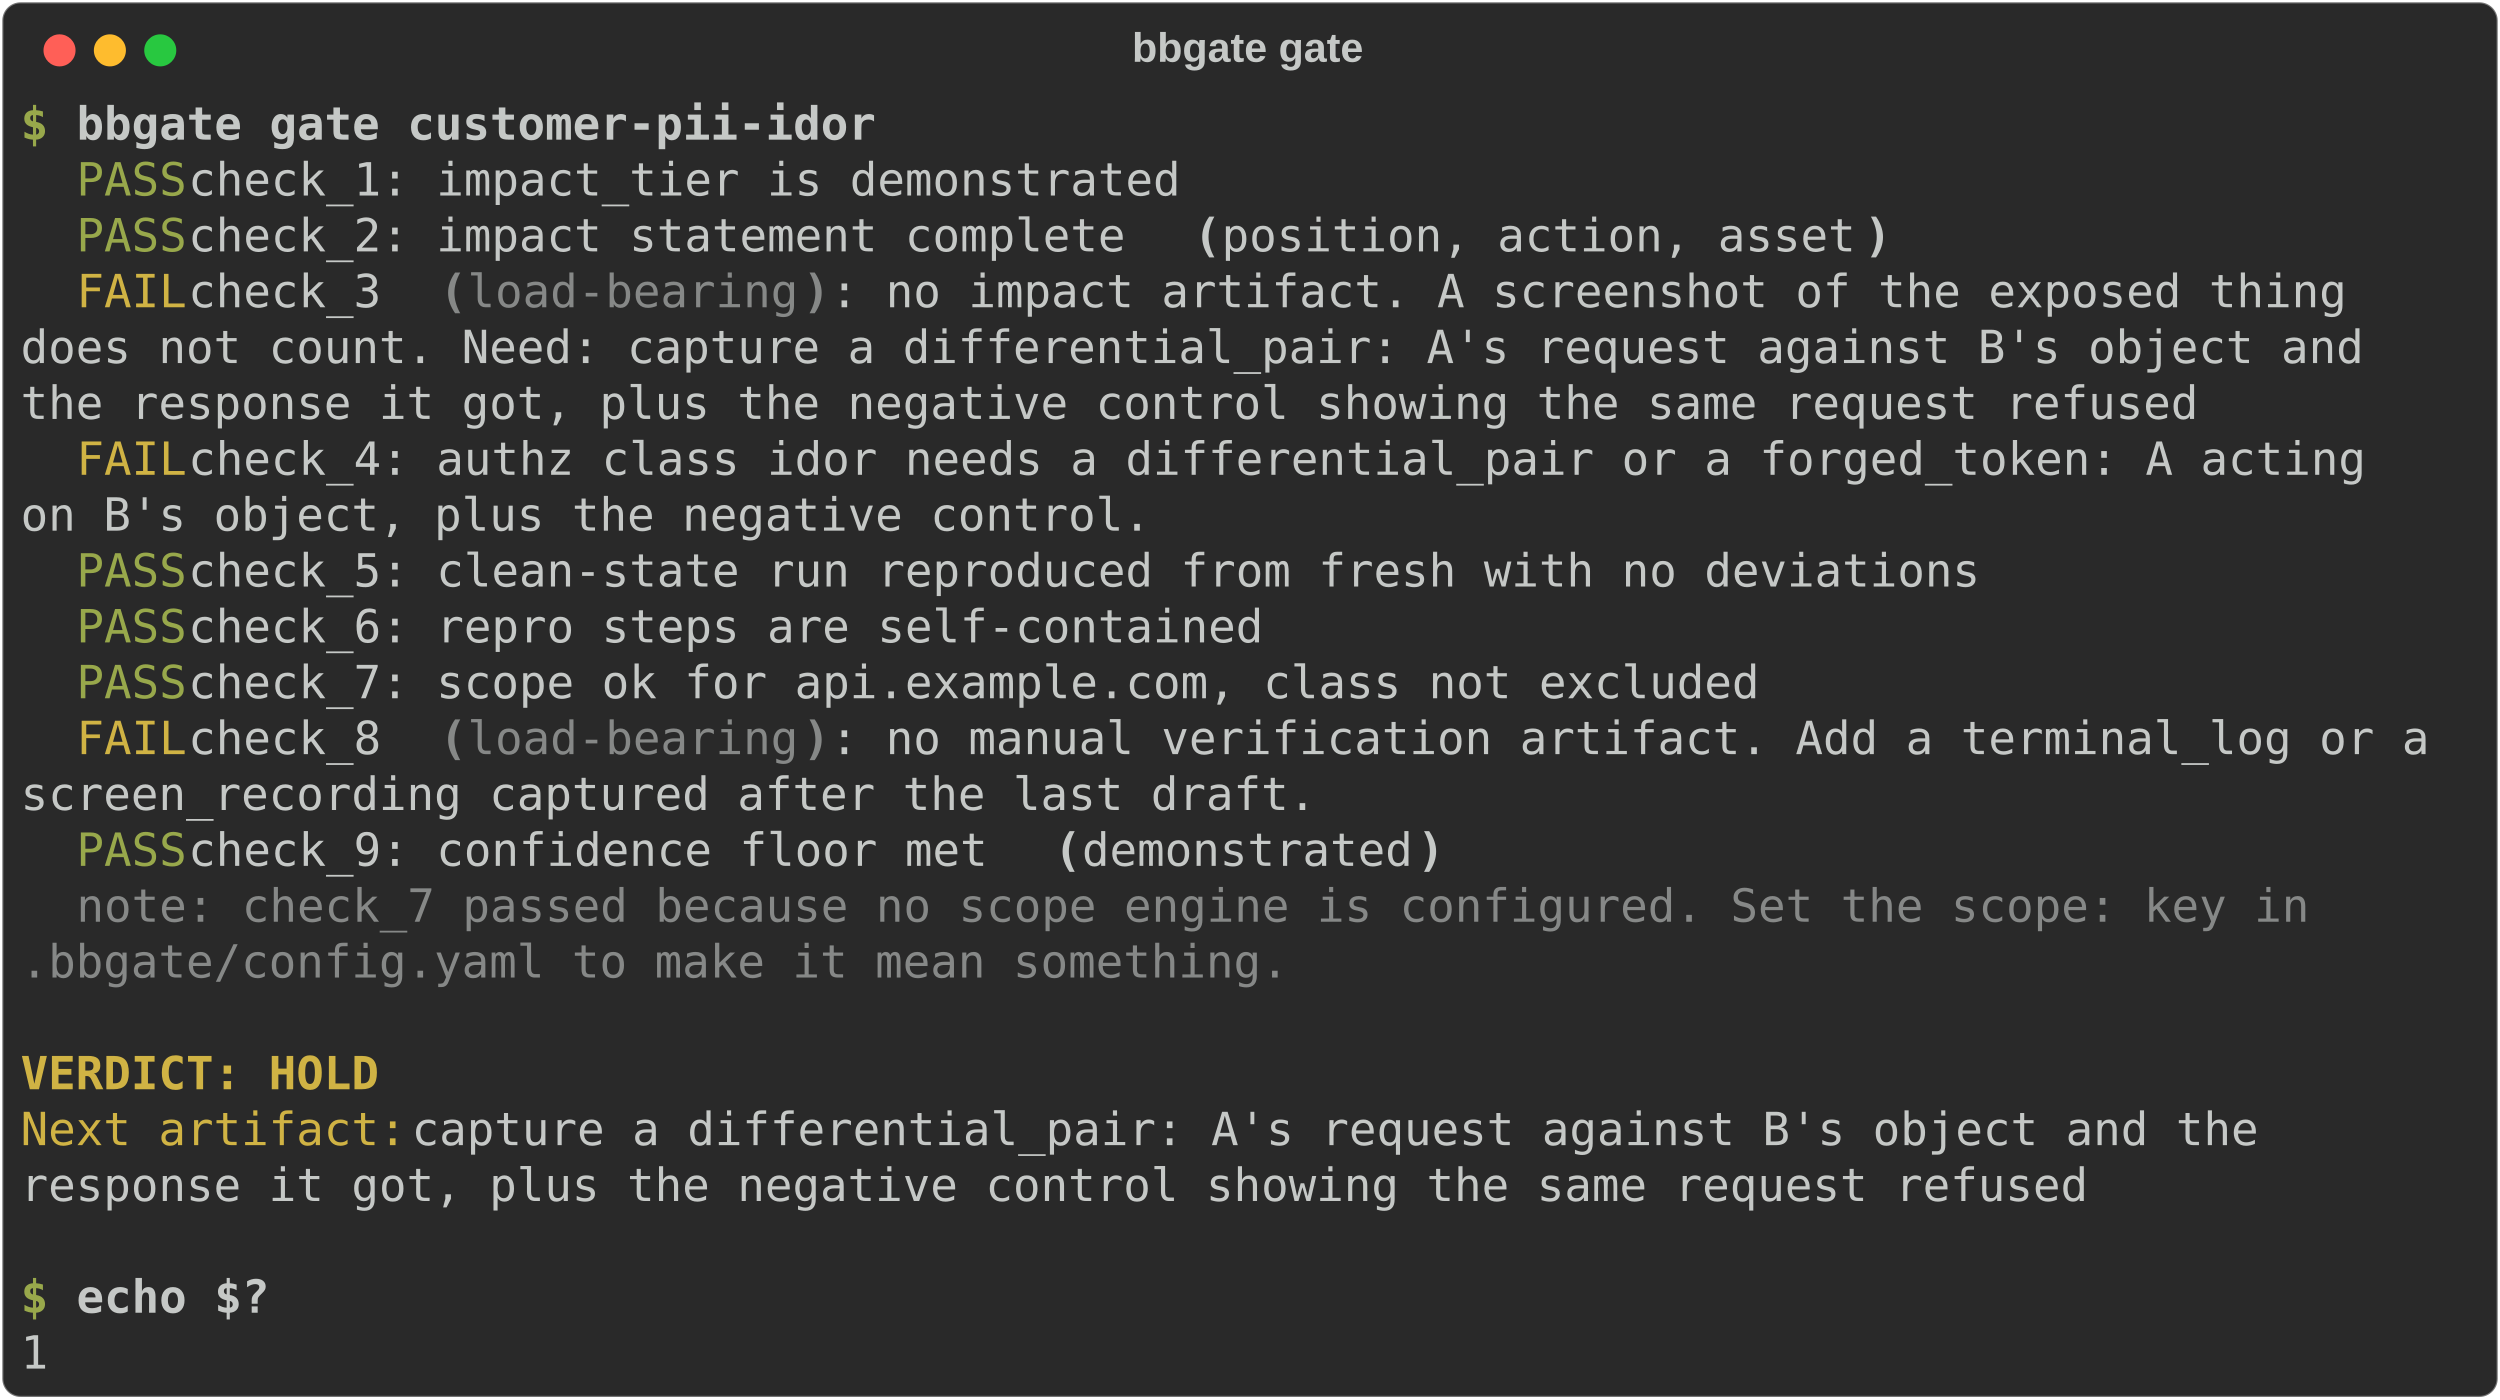
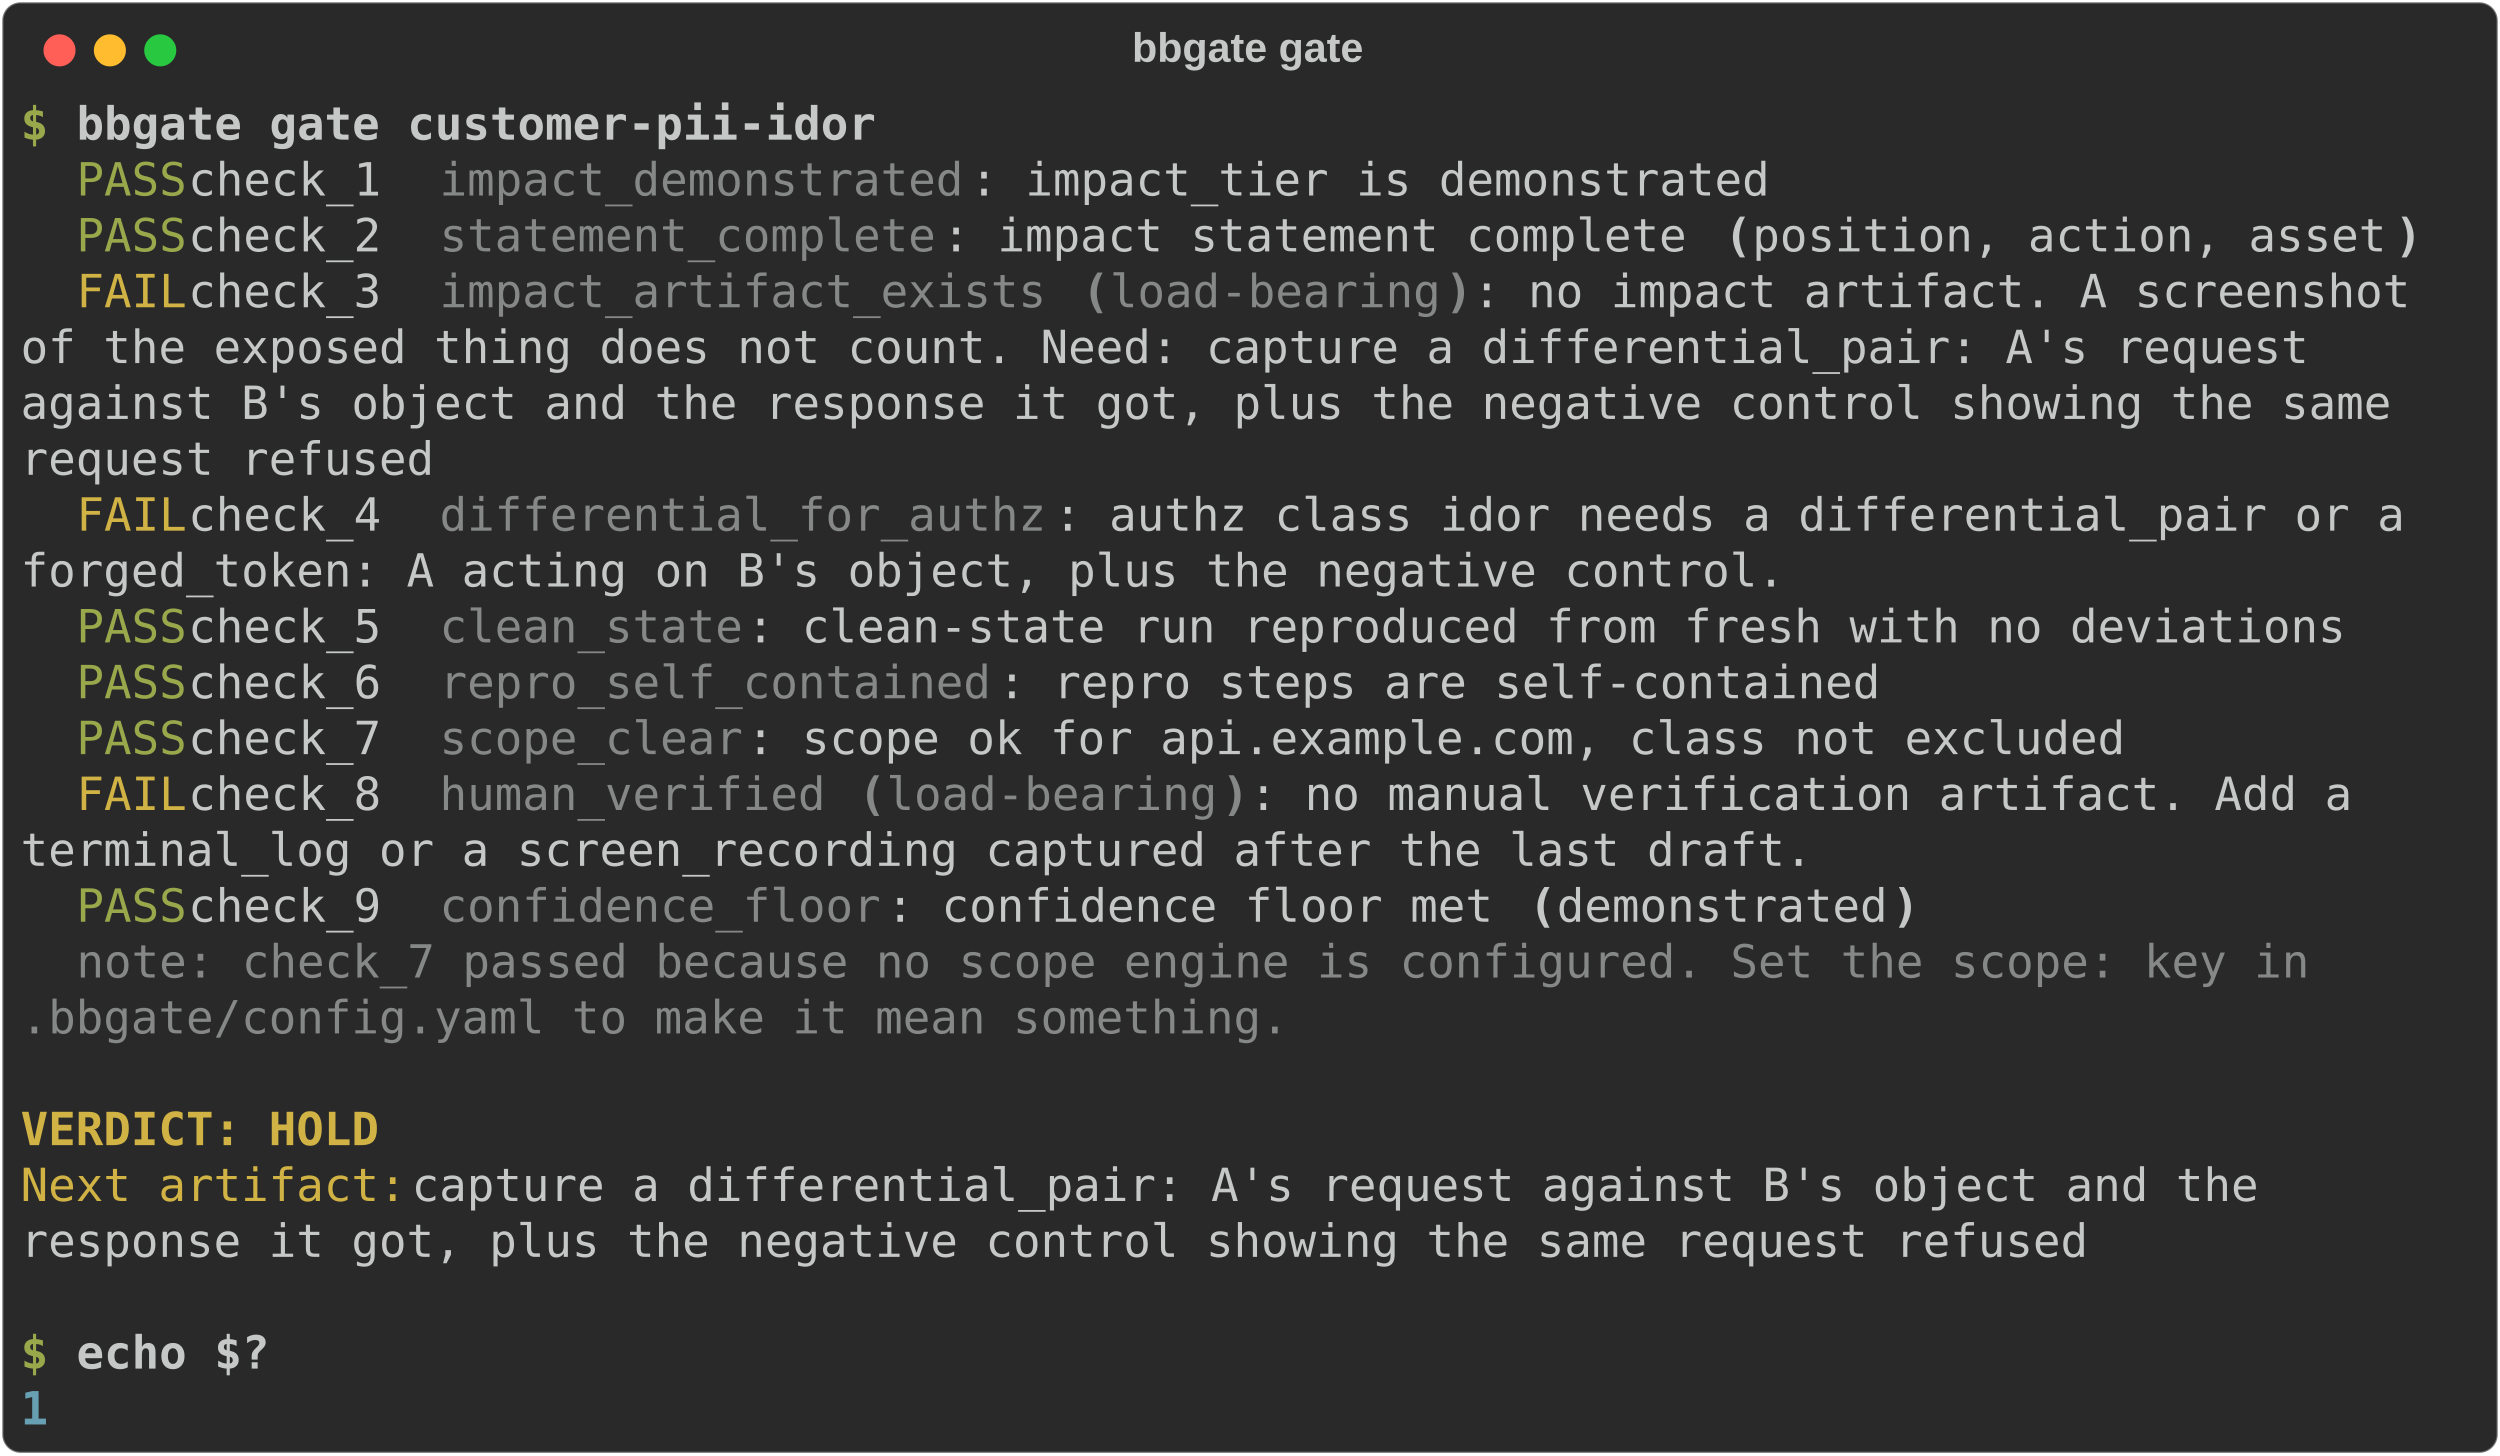
- <svg xmlns="http://www.w3.org/2000/svg" class="rich-terminal" viewBox="0 0 1092 611.2">
+ <svg xmlns="http://www.w3.org/2000/svg" class="rich-terminal" viewBox="0 0 1092 635.6">
  <style>

-     
-     
- 
-     .terminal-3936137860-matrix {
+     @font-face {
+         font-family: "Fira Code";
+         src: local("FiraCode-Regular"),
+                 url("https://cdnjs.cloudflare.com/ajax/libs/firacode/6.2.0/woff2/FiraCode-Regular.woff2") format("woff2"),
+                 url("https://cdnjs.cloudflare.com/ajax/libs/firacode/6.2.0/woff/FiraCode-Regular.woff") format("woff");
+         font-style: normal;
+         font-weight: 400;
+     }
+     @font-face {
+         font-family: "Fira Code";
+         src: local("FiraCode-Bold"),
+                 url("https://cdnjs.cloudflare.com/ajax/libs/firacode/6.2.0/woff2/FiraCode-Bold.woff2") format("woff2"),
+                 url("https://cdnjs.cloudflare.com/ajax/libs/firacode/6.2.0/woff/FiraCode-Bold.woff") format("woff");
+         font-style: bold;
+         font-weight: 700;
+     }
+ 
+     .terminal-2182381808-matrix {
        font-family: Fira Code, monospace;
        font-size: 20px;
        line-height: 24.4px;
        font-variant-east-asian: full-width;
    }

-     .terminal-3936137860-title {
+     .terminal-2182381808-title {
        font-size: 18px;
        font-weight: bold;
        font-family: arial;
    }

-     .terminal-3936137860-r1 { fill: #98a84b;font-weight: bold }
- .terminal-3936137860-r2 { fill: #c5c8c6;font-weight: bold }
- .terminal-3936137860-r3 { fill: #c5c8c6 }
- .terminal-3936137860-r4 { fill: #98a84b }
- .terminal-3936137860-r5 { fill: #d0b344 }
- .terminal-3936137860-r6 { fill: #868887;font-weight: bold }
- .terminal-3936137860-r7 { fill: #868887 }
- .terminal-3936137860-r8 { fill: #d0b344;font-weight: bold }
+     .terminal-2182381808-r1 { fill: #98a84b;font-weight: bold }
+ .terminal-2182381808-r2 { fill: #c5c8c6;font-weight: bold }
+ .terminal-2182381808-r3 { fill: #c5c8c6 }
+ .terminal-2182381808-r4 { fill: #98a84b }
+ .terminal-2182381808-r5 { fill: #868887 }
+ .terminal-2182381808-r6 { fill: #d0b344 }
+ .terminal-2182381808-r7 { fill: #868887;font-weight: bold }
+ .terminal-2182381808-r8 { fill: #d0b344;font-weight: bold }
+ .terminal-2182381808-r9 { fill: #68a0b3;font-weight: bold }
    </style>
  <defs>
-     <clipPath id="terminal-3936137860-clip-terminal">
-       <rect x="0" y="0" width="1072.6" height="560.2" />
-     </clipPath>
-     <clipPath id="terminal-3936137860-line-0">
+     <clipPath id="terminal-2182381808-clip-terminal">
+       <rect x="0" y="0" width="1072.6" height="584.6" />
+     </clipPath>
+     <clipPath id="terminal-2182381808-line-0">
      <rect x="0" y="1.5" width="1073.6" height="24.65" />
    </clipPath>
-     <clipPath id="terminal-3936137860-line-1">
+     <clipPath id="terminal-2182381808-line-1">
      <rect x="0" y="25.9" width="1073.6" height="24.65" />
    </clipPath>
-     <clipPath id="terminal-3936137860-line-2">
+     <clipPath id="terminal-2182381808-line-2">
      <rect x="0" y="50.3" width="1073.6" height="24.65" />
    </clipPath>
-     <clipPath id="terminal-3936137860-line-3">
+     <clipPath id="terminal-2182381808-line-3">
      <rect x="0" y="74.7" width="1073.6" height="24.65" />
    </clipPath>
-     <clipPath id="terminal-3936137860-line-4">
+     <clipPath id="terminal-2182381808-line-4">
      <rect x="0" y="99.1" width="1073.6" height="24.65" />
    </clipPath>
-     <clipPath id="terminal-3936137860-line-5">
+     <clipPath id="terminal-2182381808-line-5">
      <rect x="0" y="123.5" width="1073.6" height="24.65" />
    </clipPath>
-     <clipPath id="terminal-3936137860-line-6">
+     <clipPath id="terminal-2182381808-line-6">
      <rect x="0" y="147.9" width="1073.6" height="24.65" />
    </clipPath>
-     <clipPath id="terminal-3936137860-line-7">
+     <clipPath id="terminal-2182381808-line-7">
      <rect x="0" y="172.3" width="1073.6" height="24.65" />
    </clipPath>
-     <clipPath id="terminal-3936137860-line-8">
+     <clipPath id="terminal-2182381808-line-8">
      <rect x="0" y="196.7" width="1073.6" height="24.65" />
    </clipPath>
-     <clipPath id="terminal-3936137860-line-9">
+     <clipPath id="terminal-2182381808-line-9">
      <rect x="0" y="221.1" width="1073.6" height="24.65" />
    </clipPath>
-     <clipPath id="terminal-3936137860-line-10">
+     <clipPath id="terminal-2182381808-line-10">
      <rect x="0" y="245.5" width="1073.6" height="24.65" />
    </clipPath>
-     <clipPath id="terminal-3936137860-line-11">
+     <clipPath id="terminal-2182381808-line-11">
      <rect x="0" y="269.9" width="1073.6" height="24.65" />
    </clipPath>
-     <clipPath id="terminal-3936137860-line-12">
+     <clipPath id="terminal-2182381808-line-12">
      <rect x="0" y="294.3" width="1073.6" height="24.65" />
    </clipPath>
-     <clipPath id="terminal-3936137860-line-13">
+     <clipPath id="terminal-2182381808-line-13">
      <rect x="0" y="318.7" width="1073.6" height="24.65" />
    </clipPath>
-     <clipPath id="terminal-3936137860-line-14">
+     <clipPath id="terminal-2182381808-line-14">
      <rect x="0" y="343.1" width="1073.6" height="24.65" />
    </clipPath>
-     <clipPath id="terminal-3936137860-line-15">
+     <clipPath id="terminal-2182381808-line-15">
      <rect x="0" y="367.5" width="1073.6" height="24.65" />
    </clipPath>
-     <clipPath id="terminal-3936137860-line-16">
+     <clipPath id="terminal-2182381808-line-16">
      <rect x="0" y="391.9" width="1073.6" height="24.65" />
    </clipPath>
-     <clipPath id="terminal-3936137860-line-17">
+     <clipPath id="terminal-2182381808-line-17">
      <rect x="0" y="416.3" width="1073.6" height="24.65" />
    </clipPath>
-     <clipPath id="terminal-3936137860-line-18">
+     <clipPath id="terminal-2182381808-line-18">
      <rect x="0" y="440.7" width="1073.6" height="24.65" />
    </clipPath>
-     <clipPath id="terminal-3936137860-line-19">
+     <clipPath id="terminal-2182381808-line-19">
      <rect x="0" y="465.1" width="1073.6" height="24.65" />
    </clipPath>
-     <clipPath id="terminal-3936137860-line-20">
+     <clipPath id="terminal-2182381808-line-20">
      <rect x="0" y="489.5" width="1073.6" height="24.65" />
    </clipPath>
-     <clipPath id="terminal-3936137860-line-21">
+     <clipPath id="terminal-2182381808-line-21">
      <rect x="0" y="513.9" width="1073.6" height="24.65" />
    </clipPath>
+     <clipPath id="terminal-2182381808-line-22">
+       <rect x="0" y="538.3" width="1073.6" height="24.65" />
+     </clipPath>
  </defs>
-   <rect fill="#292929" stroke="rgba(255,255,255,0.35)" stroke-width="1" x="1" y="1" width="1090" height="609.2" rx="8" />
-   <text class="terminal-3936137860-title" fill="#c5c8c6" text-anchor="middle" x="545" y="27">bbgate gate</text>
+   <rect fill="#292929" stroke="rgba(255,255,255,0.35)" stroke-width="1" x="1" y="1" width="1090" height="633.6" rx="8" />
+   <text class="terminal-2182381808-title" fill="#c5c8c6" text-anchor="middle" x="545" y="27">bbgate gate</text>
  <g transform="translate(26,22)">
    <circle cx="0" cy="0" r="7" fill="#ff5f57" />
    <circle cx="22" cy="0" r="7" fill="#febc2e" />
    <circle cx="44" cy="0" r="7" fill="#28c840" />
  </g>
-   <g transform="translate(9, 41)" clip-path="url(#terminal-3936137860-clip-terminal)">
-     <g class="terminal-3936137860-matrix">
-       <text class="terminal-3936137860-r1" x="0" y="20" textLength="24.4" clip-path="url(#terminal-3936137860-line-0)">$ </text>
-       <text class="terminal-3936137860-r2" x="24.4" y="20" textLength="353.8" clip-path="url(#terminal-3936137860-line-0)">bbgate gate customer-pii-idor</text>
-       <text class="terminal-3936137860-r3" x="1073.6" y="20" textLength="12.2" clip-path="url(#terminal-3936137860-line-0)">
- </text>
-       <text class="terminal-3936137860-r4" x="24.4" y="44.4" textLength="48.8" clip-path="url(#terminal-3936137860-line-1)">PASS</text>
-       <text class="terminal-3936137860-r3" x="73.2" y="44.4" textLength="451.4" clip-path="url(#terminal-3936137860-line-1)"> check_1: impact_tier is demonstrated</text>
-       <text class="terminal-3936137860-r3" x="1073.6" y="44.4" textLength="12.2" clip-path="url(#terminal-3936137860-line-1)">
- </text>
-       <text class="terminal-3936137860-r4" x="24.4" y="68.8" textLength="48.8" clip-path="url(#terminal-3936137860-line-2)">PASS</text>
-       <text class="terminal-3936137860-r3" x="73.2" y="68.8" textLength="439.2" clip-path="url(#terminal-3936137860-line-2)"> check_2: impact statement complete </text>
-       <text class="terminal-3936137860-r2" x="512.4" y="68.8" textLength="12.2" clip-path="url(#terminal-3936137860-line-2)">(</text>
-       <text class="terminal-3936137860-r3" x="524.6" y="68.8" textLength="280.6" clip-path="url(#terminal-3936137860-line-2)">position, action, asset</text>
-       <text class="terminal-3936137860-r2" x="805.2" y="68.8" textLength="12.2" clip-path="url(#terminal-3936137860-line-2)">)</text>
-       <text class="terminal-3936137860-r3" x="1073.6" y="68.8" textLength="12.2" clip-path="url(#terminal-3936137860-line-2)">
- </text>
-       <text class="terminal-3936137860-r5" x="24.4" y="93.2" textLength="48.8" clip-path="url(#terminal-3936137860-line-3)">FAIL</text>
-       <text class="terminal-3936137860-r3" x="73.2" y="93.2" textLength="109.8" clip-path="url(#terminal-3936137860-line-3)"> check_3 </text>
-       <text class="terminal-3936137860-r6" x="183" y="93.2" textLength="12.2" clip-path="url(#terminal-3936137860-line-3)">(</text>
-       <text class="terminal-3936137860-r7" x="195.2" y="93.2" textLength="146.4" clip-path="url(#terminal-3936137860-line-3)">load-bearing</text>
-       <text class="terminal-3936137860-r6" x="341.6" y="93.2" textLength="12.2" clip-path="url(#terminal-3936137860-line-3)">)</text>
-       <text class="terminal-3936137860-r3" x="353.8" y="93.2" textLength="683.2" clip-path="url(#terminal-3936137860-line-3)">: no impact artifact. A screenshot of the exposed thing </text>
-       <text class="terminal-3936137860-r3" x="1073.6" y="93.2" textLength="12.2" clip-path="url(#terminal-3936137860-line-3)">
- </text>
-       <text class="terminal-3936137860-r3" x="0" y="117.6" textLength="1049.2" clip-path="url(#terminal-3936137860-line-4)">does not count. Need: capture a differential_pair: A's request against B's object and </text>
-       <text class="terminal-3936137860-r3" x="1073.6" y="117.6" textLength="12.2" clip-path="url(#terminal-3936137860-line-4)">
- </text>
-       <text class="terminal-3936137860-r3" x="0" y="142" textLength="963.8" clip-path="url(#terminal-3936137860-line-5)">the response it got, plus the negative control showing the same request refused</text>
-       <text class="terminal-3936137860-r3" x="1073.6" y="142" textLength="12.2" clip-path="url(#terminal-3936137860-line-5)">
- </text>
-       <text class="terminal-3936137860-r5" x="24.4" y="166.4" textLength="48.8" clip-path="url(#terminal-3936137860-line-6)">FAIL</text>
-       <text class="terminal-3936137860-r3" x="73.2" y="166.4" textLength="988.2" clip-path="url(#terminal-3936137860-line-6)"> check_4: authz class idor needs a differential_pair or a forged_token: A acting </text>
-       <text class="terminal-3936137860-r3" x="1073.6" y="166.4" textLength="12.2" clip-path="url(#terminal-3936137860-line-6)">
- </text>
-       <text class="terminal-3936137860-r3" x="0" y="190.8" textLength="500.2" clip-path="url(#terminal-3936137860-line-7)">on B's object, plus the negative control.</text>
-       <text class="terminal-3936137860-r3" x="1073.6" y="190.8" textLength="12.2" clip-path="url(#terminal-3936137860-line-7)">
- </text>
-       <text class="terminal-3936137860-r4" x="24.4" y="215.2" textLength="48.8" clip-path="url(#terminal-3936137860-line-8)">PASS</text>
-       <text class="terminal-3936137860-r3" x="73.2" y="215.2" textLength="805.2" clip-path="url(#terminal-3936137860-line-8)"> check_5: clean-state run reproduced from fresh with no deviations</text>
-       <text class="terminal-3936137860-r3" x="1073.6" y="215.2" textLength="12.2" clip-path="url(#terminal-3936137860-line-8)">
- </text>
-       <text class="terminal-3936137860-r4" x="24.4" y="239.6" textLength="48.8" clip-path="url(#terminal-3936137860-line-9)">PASS</text>
-       <text class="terminal-3936137860-r3" x="73.2" y="239.6" textLength="488" clip-path="url(#terminal-3936137860-line-9)"> check_6: repro steps are self-contained</text>
-       <text class="terminal-3936137860-r3" x="1073.6" y="239.6" textLength="12.2" clip-path="url(#terminal-3936137860-line-9)">
- </text>
-       <text class="terminal-3936137860-r4" x="24.4" y="264" textLength="48.8" clip-path="url(#terminal-3936137860-line-10)">PASS</text>
-       <text class="terminal-3936137860-r3" x="73.2" y="264" textLength="707.6" clip-path="url(#terminal-3936137860-line-10)"> check_7: scope ok for api.example.com, class not excluded</text>
-       <text class="terminal-3936137860-r3" x="1073.6" y="264" textLength="12.2" clip-path="url(#terminal-3936137860-line-10)">
- </text>
-       <text class="terminal-3936137860-r5" x="24.4" y="288.4" textLength="48.8" clip-path="url(#terminal-3936137860-line-11)">FAIL</text>
-       <text class="terminal-3936137860-r3" x="73.2" y="288.4" textLength="109.8" clip-path="url(#terminal-3936137860-line-11)"> check_8 </text>
-       <text class="terminal-3936137860-r6" x="183" y="288.4" textLength="12.2" clip-path="url(#terminal-3936137860-line-11)">(</text>
-       <text class="terminal-3936137860-r7" x="195.2" y="288.4" textLength="146.4" clip-path="url(#terminal-3936137860-line-11)">load-bearing</text>
-       <text class="terminal-3936137860-r6" x="341.6" y="288.4" textLength="12.2" clip-path="url(#terminal-3936137860-line-11)">)</text>
-       <text class="terminal-3936137860-r3" x="353.8" y="288.4" textLength="719.8" clip-path="url(#terminal-3936137860-line-11)">: no manual verification artifact. Add a terminal_log or a </text>
-       <text class="terminal-3936137860-r3" x="1073.6" y="288.4" textLength="12.2" clip-path="url(#terminal-3936137860-line-11)">
- </text>
-       <text class="terminal-3936137860-r3" x="0" y="312.8" textLength="573.4" clip-path="url(#terminal-3936137860-line-12)">screen_recording captured after the last draft.</text>
-       <text class="terminal-3936137860-r3" x="1073.6" y="312.8" textLength="12.2" clip-path="url(#terminal-3936137860-line-12)">
- </text>
-       <text class="terminal-3936137860-r4" x="24.4" y="337.2" textLength="48.8" clip-path="url(#terminal-3936137860-line-13)">PASS</text>
-       <text class="terminal-3936137860-r3" x="73.2" y="337.2" textLength="378.2" clip-path="url(#terminal-3936137860-line-13)"> check_9: confidence floor met </text>
-       <text class="terminal-3936137860-r2" x="451.4" y="337.2" textLength="12.2" clip-path="url(#terminal-3936137860-line-13)">(</text>
-       <text class="terminal-3936137860-r3" x="463.6" y="337.2" textLength="146.4" clip-path="url(#terminal-3936137860-line-13)">demonstrated</text>
-       <text class="terminal-3936137860-r2" x="610" y="337.2" textLength="12.2" clip-path="url(#terminal-3936137860-line-13)">)</text>
-       <text class="terminal-3936137860-r3" x="1073.6" y="337.2" textLength="12.2" clip-path="url(#terminal-3936137860-line-13)">
- </text>
-       <text class="terminal-3936137860-r7" x="24.4" y="361.6" textLength="1000.4" clip-path="url(#terminal-3936137860-line-14)">note: check_7 passed because no scope engine is configured. Set the scope: key in </text>
-       <text class="terminal-3936137860-r3" x="1073.6" y="361.6" textLength="12.2" clip-path="url(#terminal-3936137860-line-14)">
- </text>
-       <text class="terminal-3936137860-r7" x="0" y="386" textLength="561.2" clip-path="url(#terminal-3936137860-line-15)">.bbgate/config.yaml to make it mean something.</text>
-       <text class="terminal-3936137860-r3" x="1073.6" y="386" textLength="12.2" clip-path="url(#terminal-3936137860-line-15)">
- </text>
-       <text class="terminal-3936137860-r3" x="1073.6" y="410.4" textLength="12.2" clip-path="url(#terminal-3936137860-line-16)">
- </text>
-       <text class="terminal-3936137860-r8" x="0" y="434.8" textLength="158.6" clip-path="url(#terminal-3936137860-line-17)">VERDICT: HOLD</text>
-       <text class="terminal-3936137860-r3" x="1073.6" y="434.8" textLength="12.2" clip-path="url(#terminal-3936137860-line-17)">
- </text>
-       <text class="terminal-3936137860-r5" x="0" y="459.2" textLength="170.8" clip-path="url(#terminal-3936137860-line-18)">Next artifact:</text>
-       <text class="terminal-3936137860-r3" x="170.8" y="459.2" textLength="841.8" clip-path="url(#terminal-3936137860-line-18)"> capture a differential_pair: A's request against B's object and the </text>
-       <text class="terminal-3936137860-r3" x="1073.6" y="459.2" textLength="12.2" clip-path="url(#terminal-3936137860-line-18)">
- </text>
-       <text class="terminal-3936137860-r3" x="0" y="483.6" textLength="915" clip-path="url(#terminal-3936137860-line-19)">response it got, plus the negative control showing the same request refused</text>
-       <text class="terminal-3936137860-r3" x="1073.6" y="483.6" textLength="12.2" clip-path="url(#terminal-3936137860-line-19)">
- </text>
-       <text class="terminal-3936137860-r3" x="1073.6" y="508" textLength="12.2" clip-path="url(#terminal-3936137860-line-20)">
- </text>
-       <text class="terminal-3936137860-r1" x="0" y="532.4" textLength="24.4" clip-path="url(#terminal-3936137860-line-21)">$ </text>
-       <text class="terminal-3936137860-r2" x="24.4" y="532.4" textLength="85.4" clip-path="url(#terminal-3936137860-line-21)">echo $?</text>
-       <text class="terminal-3936137860-r3" x="1073.6" y="532.4" textLength="12.2" clip-path="url(#terminal-3936137860-line-21)">
- </text>
-       <text class="terminal-3936137860-r3" x="0" y="556.8" textLength="12.2" clip-path="url(#terminal-3936137860-line-22)">1</text>
-       <text class="terminal-3936137860-r3" x="1073.6" y="556.8" textLength="12.2" clip-path="url(#terminal-3936137860-line-22)">
+   <g transform="translate(9, 41)" clip-path="url(#terminal-2182381808-clip-terminal)">
+     <g class="terminal-2182381808-matrix">
+       <text class="terminal-2182381808-r1" x="0" y="20" textLength="24.4" clip-path="url(#terminal-2182381808-line-0)">$ </text>
+       <text class="terminal-2182381808-r2" x="24.4" y="20" textLength="353.8" clip-path="url(#terminal-2182381808-line-0)">bbgate gate customer-pii-idor</text>
+       <text class="terminal-2182381808-r3" x="1073.6" y="20" textLength="12.2" clip-path="url(#terminal-2182381808-line-0)">
+ </text>
+       <text class="terminal-2182381808-r4" x="24.4" y="44.4" textLength="48.8" clip-path="url(#terminal-2182381808-line-1)">PASS</text>
+       <text class="terminal-2182381808-r3" x="73.2" y="44.4" textLength="109.8" clip-path="url(#terminal-2182381808-line-1)"> check_1 </text>
+       <text class="terminal-2182381808-r5" x="183" y="44.4" textLength="231.8" clip-path="url(#terminal-2182381808-line-1)">impact_demonstrated</text>
+       <text class="terminal-2182381808-r3" x="414.8" y="44.4" textLength="353.8" clip-path="url(#terminal-2182381808-line-1)">: impact_tier is demonstrated</text>
+       <text class="terminal-2182381808-r3" x="1073.6" y="44.4" textLength="12.2" clip-path="url(#terminal-2182381808-line-1)">
+ </text>
+       <text class="terminal-2182381808-r4" x="24.4" y="68.8" textLength="48.8" clip-path="url(#terminal-2182381808-line-2)">PASS</text>
+       <text class="terminal-2182381808-r3" x="73.2" y="68.8" textLength="109.8" clip-path="url(#terminal-2182381808-line-2)"> check_2 </text>
+       <text class="terminal-2182381808-r5" x="183" y="68.8" textLength="219.6" clip-path="url(#terminal-2182381808-line-2)">statement_complete</text>
+       <text class="terminal-2182381808-r3" x="402.6" y="68.8" textLength="341.6" clip-path="url(#terminal-2182381808-line-2)">: impact statement complete </text>
+       <text class="terminal-2182381808-r2" x="744.2" y="68.8" textLength="12.2" clip-path="url(#terminal-2182381808-line-2)">(</text>
+       <text class="terminal-2182381808-r3" x="756.4" y="68.8" textLength="280.6" clip-path="url(#terminal-2182381808-line-2)">position, action, asset</text>
+       <text class="terminal-2182381808-r2" x="1037" y="68.8" textLength="12.2" clip-path="url(#terminal-2182381808-line-2)">)</text>
+       <text class="terminal-2182381808-r3" x="1073.6" y="68.8" textLength="12.2" clip-path="url(#terminal-2182381808-line-2)">
+ </text>
+       <text class="terminal-2182381808-r6" x="24.4" y="93.2" textLength="48.8" clip-path="url(#terminal-2182381808-line-3)">FAIL</text>
+       <text class="terminal-2182381808-r3" x="73.2" y="93.2" textLength="109.8" clip-path="url(#terminal-2182381808-line-3)"> check_3 </text>
+       <text class="terminal-2182381808-r5" x="183" y="93.2" textLength="268.4" clip-path="url(#terminal-2182381808-line-3)">impact_artifact_exists</text>
+       <text class="terminal-2182381808-r7" x="463.6" y="93.2" textLength="12.2" clip-path="url(#terminal-2182381808-line-3)">(</text>
+       <text class="terminal-2182381808-r5" x="475.8" y="93.2" textLength="146.4" clip-path="url(#terminal-2182381808-line-3)">load-bearing</text>
+       <text class="terminal-2182381808-r7" x="622.2" y="93.2" textLength="12.2" clip-path="url(#terminal-2182381808-line-3)">)</text>
+       <text class="terminal-2182381808-r3" x="634.4" y="93.2" textLength="427" clip-path="url(#terminal-2182381808-line-3)">: no impact artifact. A screenshot </text>
+       <text class="terminal-2182381808-r3" x="1073.6" y="93.2" textLength="12.2" clip-path="url(#terminal-2182381808-line-3)">
+ </text>
+       <text class="terminal-2182381808-r3" x="0" y="117.6" textLength="1024.8" clip-path="url(#terminal-2182381808-line-4)">of the exposed thing does not count. Need: capture a differential_pair: A's request </text>
+       <text class="terminal-2182381808-r3" x="1073.6" y="117.6" textLength="12.2" clip-path="url(#terminal-2182381808-line-4)">
+ </text>
+       <text class="terminal-2182381808-r3" x="0" y="142" textLength="1061.4" clip-path="url(#terminal-2182381808-line-5)">against B's object and the response it got, plus the negative control showing the same </text>
+       <text class="terminal-2182381808-r3" x="1073.6" y="142" textLength="12.2" clip-path="url(#terminal-2182381808-line-5)">
+ </text>
+       <text class="terminal-2182381808-r3" x="0" y="166.4" textLength="183" clip-path="url(#terminal-2182381808-line-6)">request refused</text>
+       <text class="terminal-2182381808-r3" x="1073.6" y="166.4" textLength="12.2" clip-path="url(#terminal-2182381808-line-6)">
+ </text>
+       <text class="terminal-2182381808-r6" x="24.4" y="190.8" textLength="48.8" clip-path="url(#terminal-2182381808-line-7)">FAIL</text>
+       <text class="terminal-2182381808-r3" x="73.2" y="190.8" textLength="109.8" clip-path="url(#terminal-2182381808-line-7)"> check_4 </text>
+       <text class="terminal-2182381808-r5" x="183" y="190.8" textLength="268.4" clip-path="url(#terminal-2182381808-line-7)">differential_for_authz</text>
+       <text class="terminal-2182381808-r3" x="451.4" y="190.8" textLength="610" clip-path="url(#terminal-2182381808-line-7)">: authz class idor needs a differential_pair or a </text>
+       <text class="terminal-2182381808-r3" x="1073.6" y="190.8" textLength="12.2" clip-path="url(#terminal-2182381808-line-7)">
+ </text>
+       <text class="terminal-2182381808-r3" x="0" y="215.2" textLength="780.8" clip-path="url(#terminal-2182381808-line-8)">forged_token: A acting on B's object, plus the negative control.</text>
+       <text class="terminal-2182381808-r3" x="1073.6" y="215.2" textLength="12.2" clip-path="url(#terminal-2182381808-line-8)">
+ </text>
+       <text class="terminal-2182381808-r4" x="24.4" y="239.6" textLength="48.8" clip-path="url(#terminal-2182381808-line-9)">PASS</text>
+       <text class="terminal-2182381808-r3" x="73.2" y="239.6" textLength="109.8" clip-path="url(#terminal-2182381808-line-9)"> check_5 </text>
+       <text class="terminal-2182381808-r5" x="183" y="239.6" textLength="134.2" clip-path="url(#terminal-2182381808-line-9)">clean_state</text>
+       <text class="terminal-2182381808-r3" x="317.2" y="239.6" textLength="707.6" clip-path="url(#terminal-2182381808-line-9)">: clean-state run reproduced from fresh with no deviations</text>
+       <text class="terminal-2182381808-r3" x="1073.6" y="239.6" textLength="12.2" clip-path="url(#terminal-2182381808-line-9)">
+ </text>
+       <text class="terminal-2182381808-r4" x="24.4" y="264" textLength="48.8" clip-path="url(#terminal-2182381808-line-10)">PASS</text>
+       <text class="terminal-2182381808-r3" x="73.2" y="264" textLength="109.8" clip-path="url(#terminal-2182381808-line-10)"> check_6 </text>
+       <text class="terminal-2182381808-r5" x="183" y="264" textLength="244" clip-path="url(#terminal-2182381808-line-10)">repro_self_contained</text>
+       <text class="terminal-2182381808-r3" x="427" y="264" textLength="390.4" clip-path="url(#terminal-2182381808-line-10)">: repro steps are self-contained</text>
+       <text class="terminal-2182381808-r3" x="1073.6" y="264" textLength="12.2" clip-path="url(#terminal-2182381808-line-10)">
+ </text>
+       <text class="terminal-2182381808-r4" x="24.4" y="288.4" textLength="48.8" clip-path="url(#terminal-2182381808-line-11)">PASS</text>
+       <text class="terminal-2182381808-r3" x="73.2" y="288.4" textLength="109.8" clip-path="url(#terminal-2182381808-line-11)"> check_7 </text>
+       <text class="terminal-2182381808-r5" x="183" y="288.4" textLength="134.2" clip-path="url(#terminal-2182381808-line-11)">scope_clear</text>
+       <text class="terminal-2182381808-r3" x="317.2" y="288.4" textLength="610" clip-path="url(#terminal-2182381808-line-11)">: scope ok for api.example.com, class not excluded</text>
+       <text class="terminal-2182381808-r3" x="1073.6" y="288.4" textLength="12.2" clip-path="url(#terminal-2182381808-line-11)">
+ </text>
+       <text class="terminal-2182381808-r6" x="24.4" y="312.8" textLength="48.8" clip-path="url(#terminal-2182381808-line-12)">FAIL</text>
+       <text class="terminal-2182381808-r3" x="73.2" y="312.8" textLength="109.8" clip-path="url(#terminal-2182381808-line-12)"> check_8 </text>
+       <text class="terminal-2182381808-r5" x="183" y="312.8" textLength="170.8" clip-path="url(#terminal-2182381808-line-12)">human_verified</text>
+       <text class="terminal-2182381808-r7" x="366" y="312.8" textLength="12.2" clip-path="url(#terminal-2182381808-line-12)">(</text>
+       <text class="terminal-2182381808-r5" x="378.2" y="312.8" textLength="146.4" clip-path="url(#terminal-2182381808-line-12)">load-bearing</text>
+       <text class="terminal-2182381808-r7" x="524.6" y="312.8" textLength="12.2" clip-path="url(#terminal-2182381808-line-12)">)</text>
+       <text class="terminal-2182381808-r3" x="536.8" y="312.8" textLength="500.2" clip-path="url(#terminal-2182381808-line-12)">: no manual verification artifact. Add a </text>
+       <text class="terminal-2182381808-r3" x="1073.6" y="312.8" textLength="12.2" clip-path="url(#terminal-2182381808-line-12)">
+ </text>
+       <text class="terminal-2182381808-r3" x="0" y="337.2" textLength="793" clip-path="url(#terminal-2182381808-line-13)">terminal_log or a screen_recording captured after the last draft.</text>
+       <text class="terminal-2182381808-r3" x="1073.6" y="337.2" textLength="12.2" clip-path="url(#terminal-2182381808-line-13)">
+ </text>
+       <text class="terminal-2182381808-r4" x="24.4" y="361.6" textLength="48.8" clip-path="url(#terminal-2182381808-line-14)">PASS</text>
+       <text class="terminal-2182381808-r3" x="73.2" y="361.6" textLength="109.8" clip-path="url(#terminal-2182381808-line-14)"> check_9 </text>
+       <text class="terminal-2182381808-r5" x="183" y="361.6" textLength="195.2" clip-path="url(#terminal-2182381808-line-14)">confidence_floor</text>
+       <text class="terminal-2182381808-r3" x="378.2" y="361.6" textLength="280.6" clip-path="url(#terminal-2182381808-line-14)">: confidence floor met </text>
+       <text class="terminal-2182381808-r2" x="658.8" y="361.6" textLength="12.2" clip-path="url(#terminal-2182381808-line-14)">(</text>
+       <text class="terminal-2182381808-r3" x="671" y="361.6" textLength="146.4" clip-path="url(#terminal-2182381808-line-14)">demonstrated</text>
+       <text class="terminal-2182381808-r2" x="817.4" y="361.6" textLength="12.2" clip-path="url(#terminal-2182381808-line-14)">)</text>
+       <text class="terminal-2182381808-r3" x="1073.6" y="361.6" textLength="12.2" clip-path="url(#terminal-2182381808-line-14)">
+ </text>
+       <text class="terminal-2182381808-r5" x="24.4" y="386" textLength="1000.4" clip-path="url(#terminal-2182381808-line-15)">note: check_7 passed because no scope engine is configured. Set the scope: key in </text>
+       <text class="terminal-2182381808-r3" x="1073.6" y="386" textLength="12.2" clip-path="url(#terminal-2182381808-line-15)">
+ </text>
+       <text class="terminal-2182381808-r5" x="0" y="410.4" textLength="561.2" clip-path="url(#terminal-2182381808-line-16)">.bbgate/config.yaml to make it mean something.</text>
+       <text class="terminal-2182381808-r3" x="1073.6" y="410.4" textLength="12.2" clip-path="url(#terminal-2182381808-line-16)">
+ </text>
+       <text class="terminal-2182381808-r3" x="1073.6" y="434.8" textLength="12.2" clip-path="url(#terminal-2182381808-line-17)">
+ </text>
+       <text class="terminal-2182381808-r8" x="0" y="459.2" textLength="158.6" clip-path="url(#terminal-2182381808-line-18)">VERDICT: HOLD</text>
+       <text class="terminal-2182381808-r3" x="1073.6" y="459.2" textLength="12.2" clip-path="url(#terminal-2182381808-line-18)">
+ </text>
+       <text class="terminal-2182381808-r6" x="0" y="483.6" textLength="170.8" clip-path="url(#terminal-2182381808-line-19)">Next artifact:</text>
+       <text class="terminal-2182381808-r3" x="170.8" y="483.6" textLength="841.8" clip-path="url(#terminal-2182381808-line-19)"> capture a differential_pair: A's request against B's object and the </text>
+       <text class="terminal-2182381808-r3" x="1073.6" y="483.6" textLength="12.2" clip-path="url(#terminal-2182381808-line-19)">
+ </text>
+       <text class="terminal-2182381808-r3" x="0" y="508" textLength="915" clip-path="url(#terminal-2182381808-line-20)">response it got, plus the negative control showing the same request refused</text>
+       <text class="terminal-2182381808-r3" x="1073.6" y="508" textLength="12.2" clip-path="url(#terminal-2182381808-line-20)">
+ </text>
+       <text class="terminal-2182381808-r3" x="1073.6" y="532.4" textLength="12.2" clip-path="url(#terminal-2182381808-line-21)">
+ </text>
+       <text class="terminal-2182381808-r1" x="0" y="556.8" textLength="24.4" clip-path="url(#terminal-2182381808-line-22)">$ </text>
+       <text class="terminal-2182381808-r2" x="24.4" y="556.8" textLength="85.4" clip-path="url(#terminal-2182381808-line-22)">echo $?</text>
+       <text class="terminal-2182381808-r3" x="1073.6" y="556.8" textLength="12.2" clip-path="url(#terminal-2182381808-line-22)">
+ </text>
+       <text class="terminal-2182381808-r9" x="0" y="581.2" textLength="12.2" clip-path="url(#terminal-2182381808-line-23)">1</text>
+       <text class="terminal-2182381808-r3" x="1073.6" y="581.2" textLength="12.2" clip-path="url(#terminal-2182381808-line-23)">
</text>
    </g>
  </g>
</svg>
